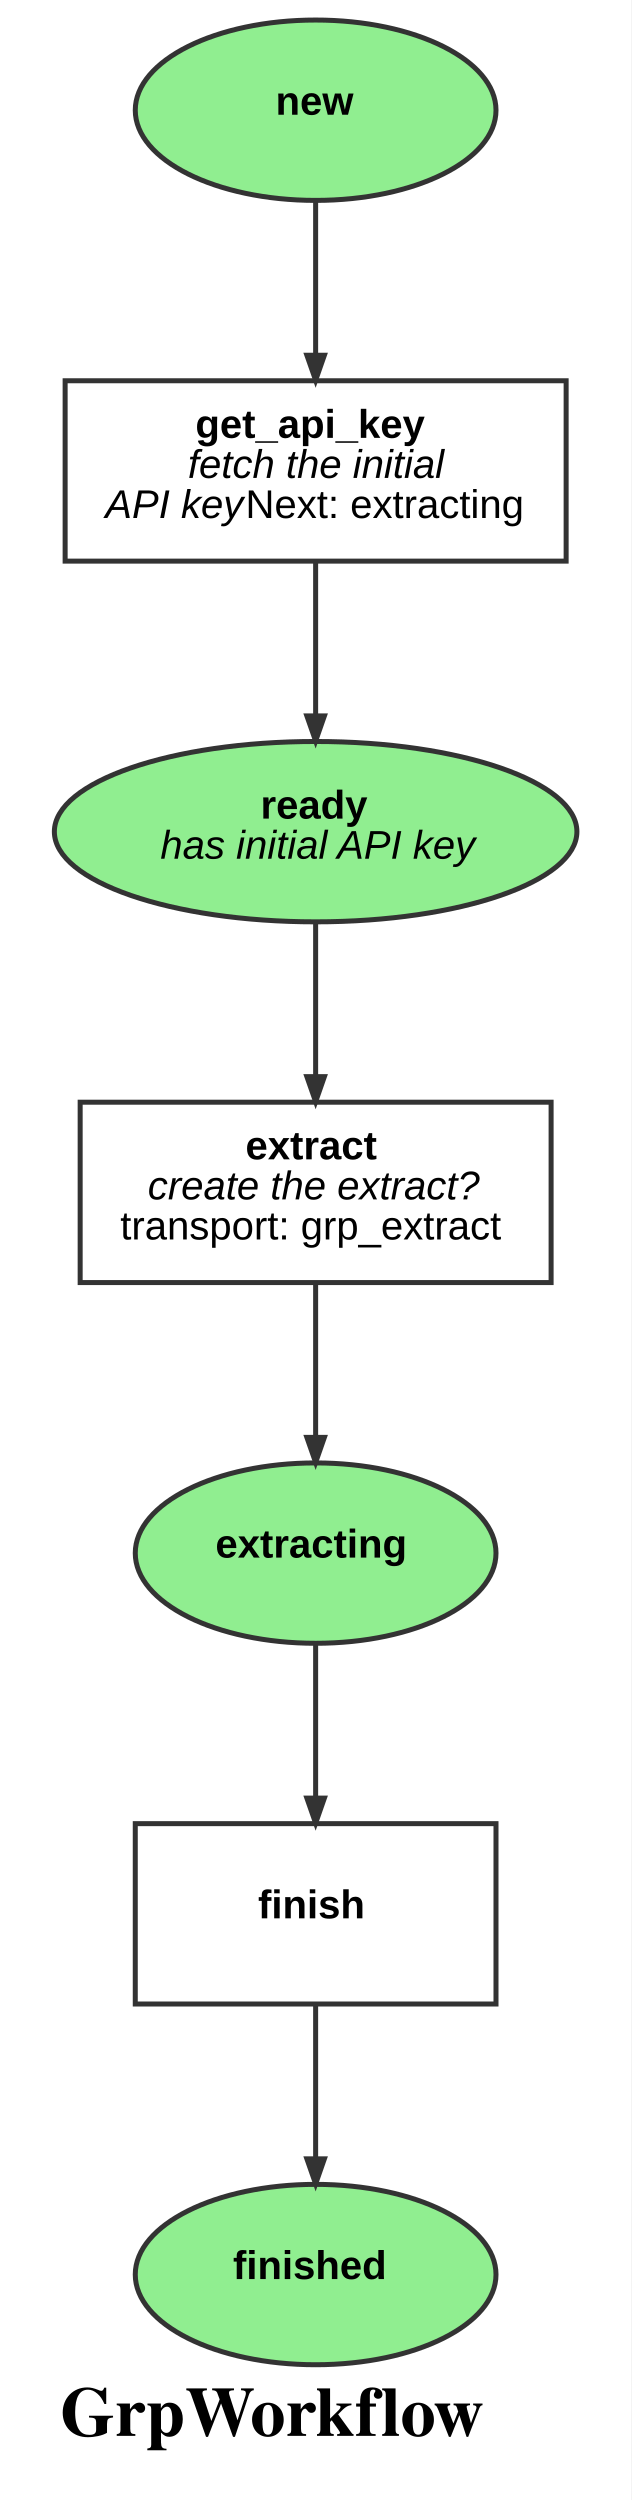
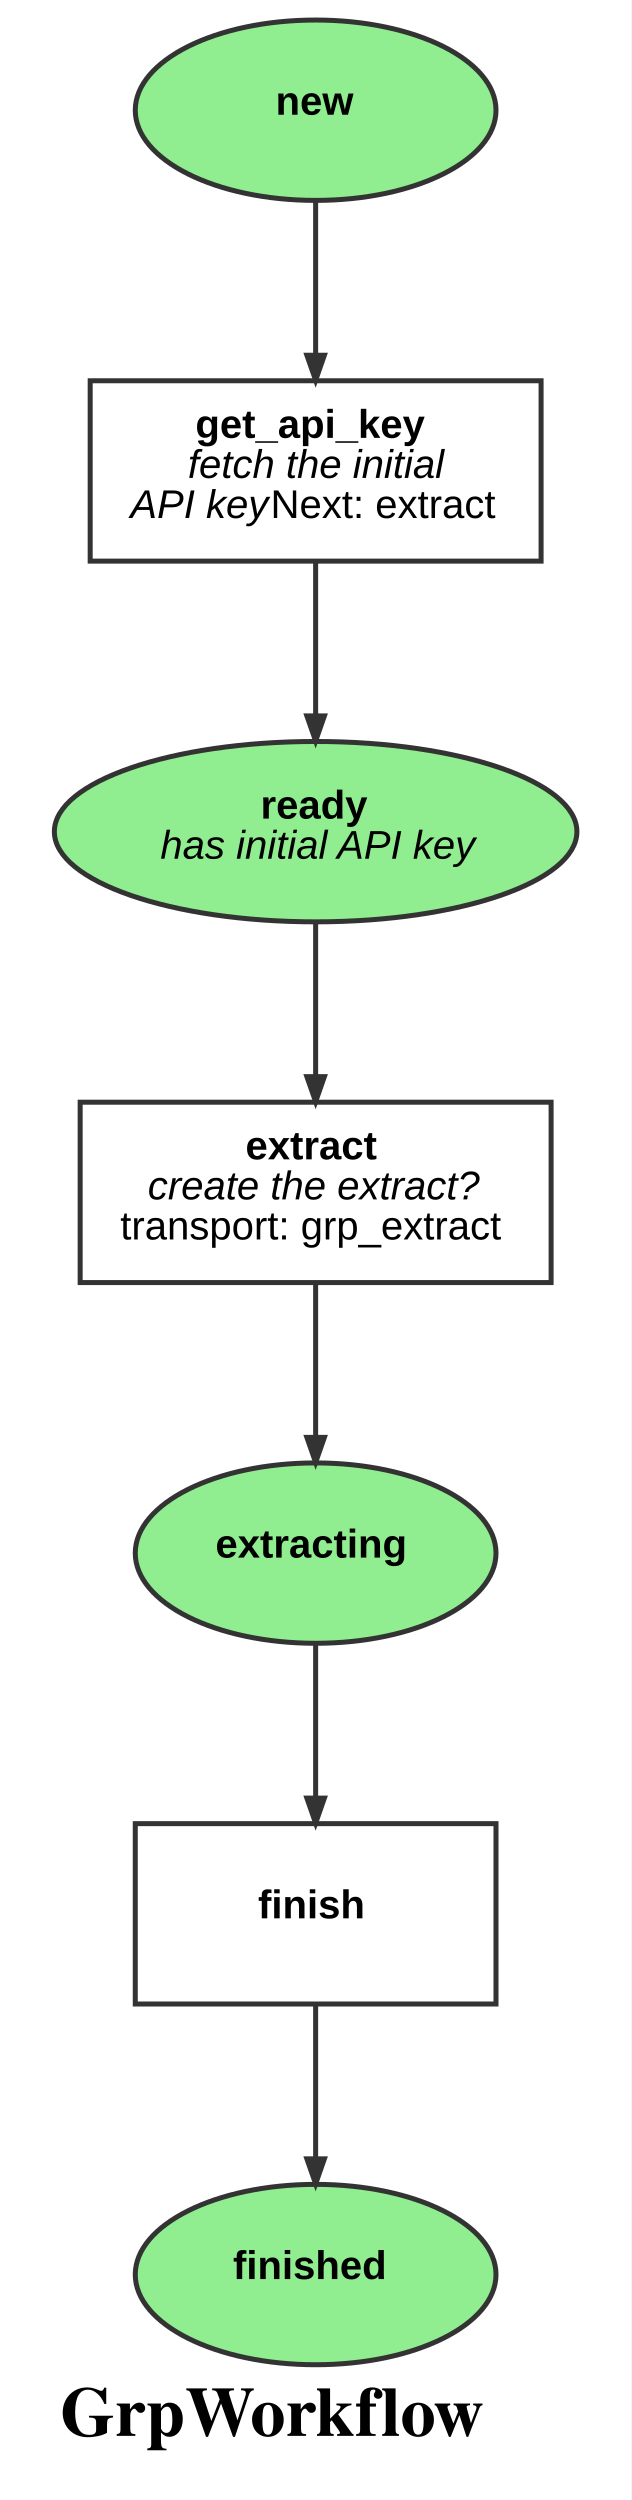
<svg xmlns="http://www.w3.org/2000/svg" width="126pt" height="499pt" viewBox="0.00 0.00 126.00 499.00">
  <g id="graph0" class="graph" transform="scale(1 1) rotate(0) translate(4 495)">
    <polygon fill="white" stroke="transparent" points="-4,4 -4,-495 122,-495 122,4 -4,4" />
    <text text-anchor="start" x="8" y="-8.8" font-family="Times,serif" font-weight="bold" font-size="14.00">GrpWorkflow</text>
    <g id="node1" class="node">
      <ellipse fill="lightgreen" stroke="#333333" cx="59" cy="-473" rx="36" ry="18" />
      <text text-anchor="start" x="51" y="-472.1" font-family="Arial" font-weight="bold" font-size="8.00">new</text>
    </g>
    <g id="node5" class="node">
-       <polygon fill="none" stroke="#333333" points="109,-419 9,-419 9,-383 109,-383 109,-419" />
+       <polygon fill="none" stroke="#333333" points="104,-419 14,-419 14,-383 104,-383 104,-419" />
      <text text-anchor="start" x="35" y="-407.6" font-family="Arial" font-weight="bold" font-size="8.00">get_api_key</text>
      <text text-anchor="start" x="33.5" y="-399.6" font-family="Arial" font-style="italic" font-size="8.00">fetch the initial</text>
-       <text text-anchor="start" x="17" y="-391.6" font-family="Arial" font-style="italic" font-size="8.00">API key</text>
-       <text text-anchor="start" x="45" y="-391.6" font-family="Arial" font-size="8.00">Next: extracting</text>
+       <text text-anchor="start" x="22" y="-391.6" font-family="Arial" font-style="italic" font-size="8.00">API key</text>
+       <text text-anchor="start" x="50" y="-391.6" font-family="Arial" font-size="8.00">Next: extract</text>
    </g>
    <g id="edge1" class="edge">
      <path fill="none" stroke="#333333" d="M59,-454.7C59,-445.46 59,-433.98 59,-424.11" />
      <polygon fill="#333333" stroke="#333333" points="60.75,-424.1 59,-419.1 57.25,-424.1 60.75,-424.1" />
    </g>
    <g id="node2" class="node">
      <ellipse fill="lightgreen" stroke="#333333" cx="59" cy="-329" rx="52.15" ry="18" />
      <text text-anchor="start" x="48" y="-331.6" font-family="Arial" font-weight="bold" font-size="8.00">ready</text>
      <text text-anchor="start" x="28" y="-323.6" font-family="Arial" font-style="italic" font-size="8.00">has initial API key</text>
    </g>
    <g id="node6" class="node">
      <polygon fill="none" stroke="#333333" points="106,-275 12,-275 12,-239 106,-239 106,-275" />
      <text text-anchor="start" x="45" y="-263.6" font-family="Arial" font-weight="bold" font-size="8.00">extract</text>
      <text text-anchor="start" x="25.5" y="-255.6" font-family="Arial" font-style="italic" font-size="8.00">create the extract?</text>
      <text text-anchor="start" x="20" y="-247.6" font-family="Arial" font-size="8.00">transport: grp_extract</text>
    </g>
    <g id="edge3" class="edge">
      <path fill="none" stroke="#333333" d="M59,-310.7C59,-301.46 59,-289.98 59,-280.11" />
      <polygon fill="#333333" stroke="#333333" points="60.75,-280.1 59,-275.1 57.25,-280.1 60.75,-280.1" />
    </g>
    <g id="node3" class="node">
      <ellipse fill="lightgreen" stroke="#333333" cx="59" cy="-185" rx="36" ry="18" />
      <text text-anchor="start" x="39" y="-184.1" font-family="Arial" font-weight="bold" font-size="8.00">extracting</text>
    </g>
    <g id="node7" class="node">
      <polygon fill="none" stroke="#333333" points="95,-131 23,-131 23,-95 95,-95 95,-131" />
      <text text-anchor="start" x="47.5" y="-112.1" font-family="Arial" font-weight="bold" font-size="8.00">finish</text>
    </g>
    <g id="edge5" class="edge">
      <path fill="none" stroke="#333333" d="M59,-166.7C59,-157.46 59,-145.98 59,-136.11" />
      <polygon fill="#333333" stroke="#333333" points="60.75,-136.1 59,-131.1 57.25,-136.1 60.75,-136.1" />
    </g>
    <g id="node4" class="node">
      <ellipse fill="lightgreen" stroke="#333333" cx="59" cy="-41" rx="36" ry="18" />
      <text text-anchor="start" x="42.5" y="-40.1" font-family="Arial" font-weight="bold" font-size="8.00">finished</text>
    </g>
    <g id="edge2" class="edge">
      <path fill="none" stroke="#333333" d="M59,-382.7C59,-373.46 59,-361.98 59,-352.11" />
      <polygon fill="#333333" stroke="#333333" points="60.75,-352.1 59,-347.1 57.25,-352.1 60.75,-352.1" />
    </g>
    <g id="edge4" class="edge">
      <path fill="none" stroke="#333333" d="M59,-238.7C59,-229.46 59,-217.98 59,-208.11" />
      <polygon fill="#333333" stroke="#333333" points="60.75,-208.1 59,-203.1 57.25,-208.1 60.75,-208.1" />
    </g>
    <g id="edge6" class="edge">
      <path fill="none" stroke="#333333" d="M59,-94.7C59,-85.46 59,-73.98 59,-64.11" />
      <polygon fill="#333333" stroke="#333333" points="60.75,-64.1 59,-59.1 57.25,-64.1 60.75,-64.1" />
    </g>
  </g>
</svg>
